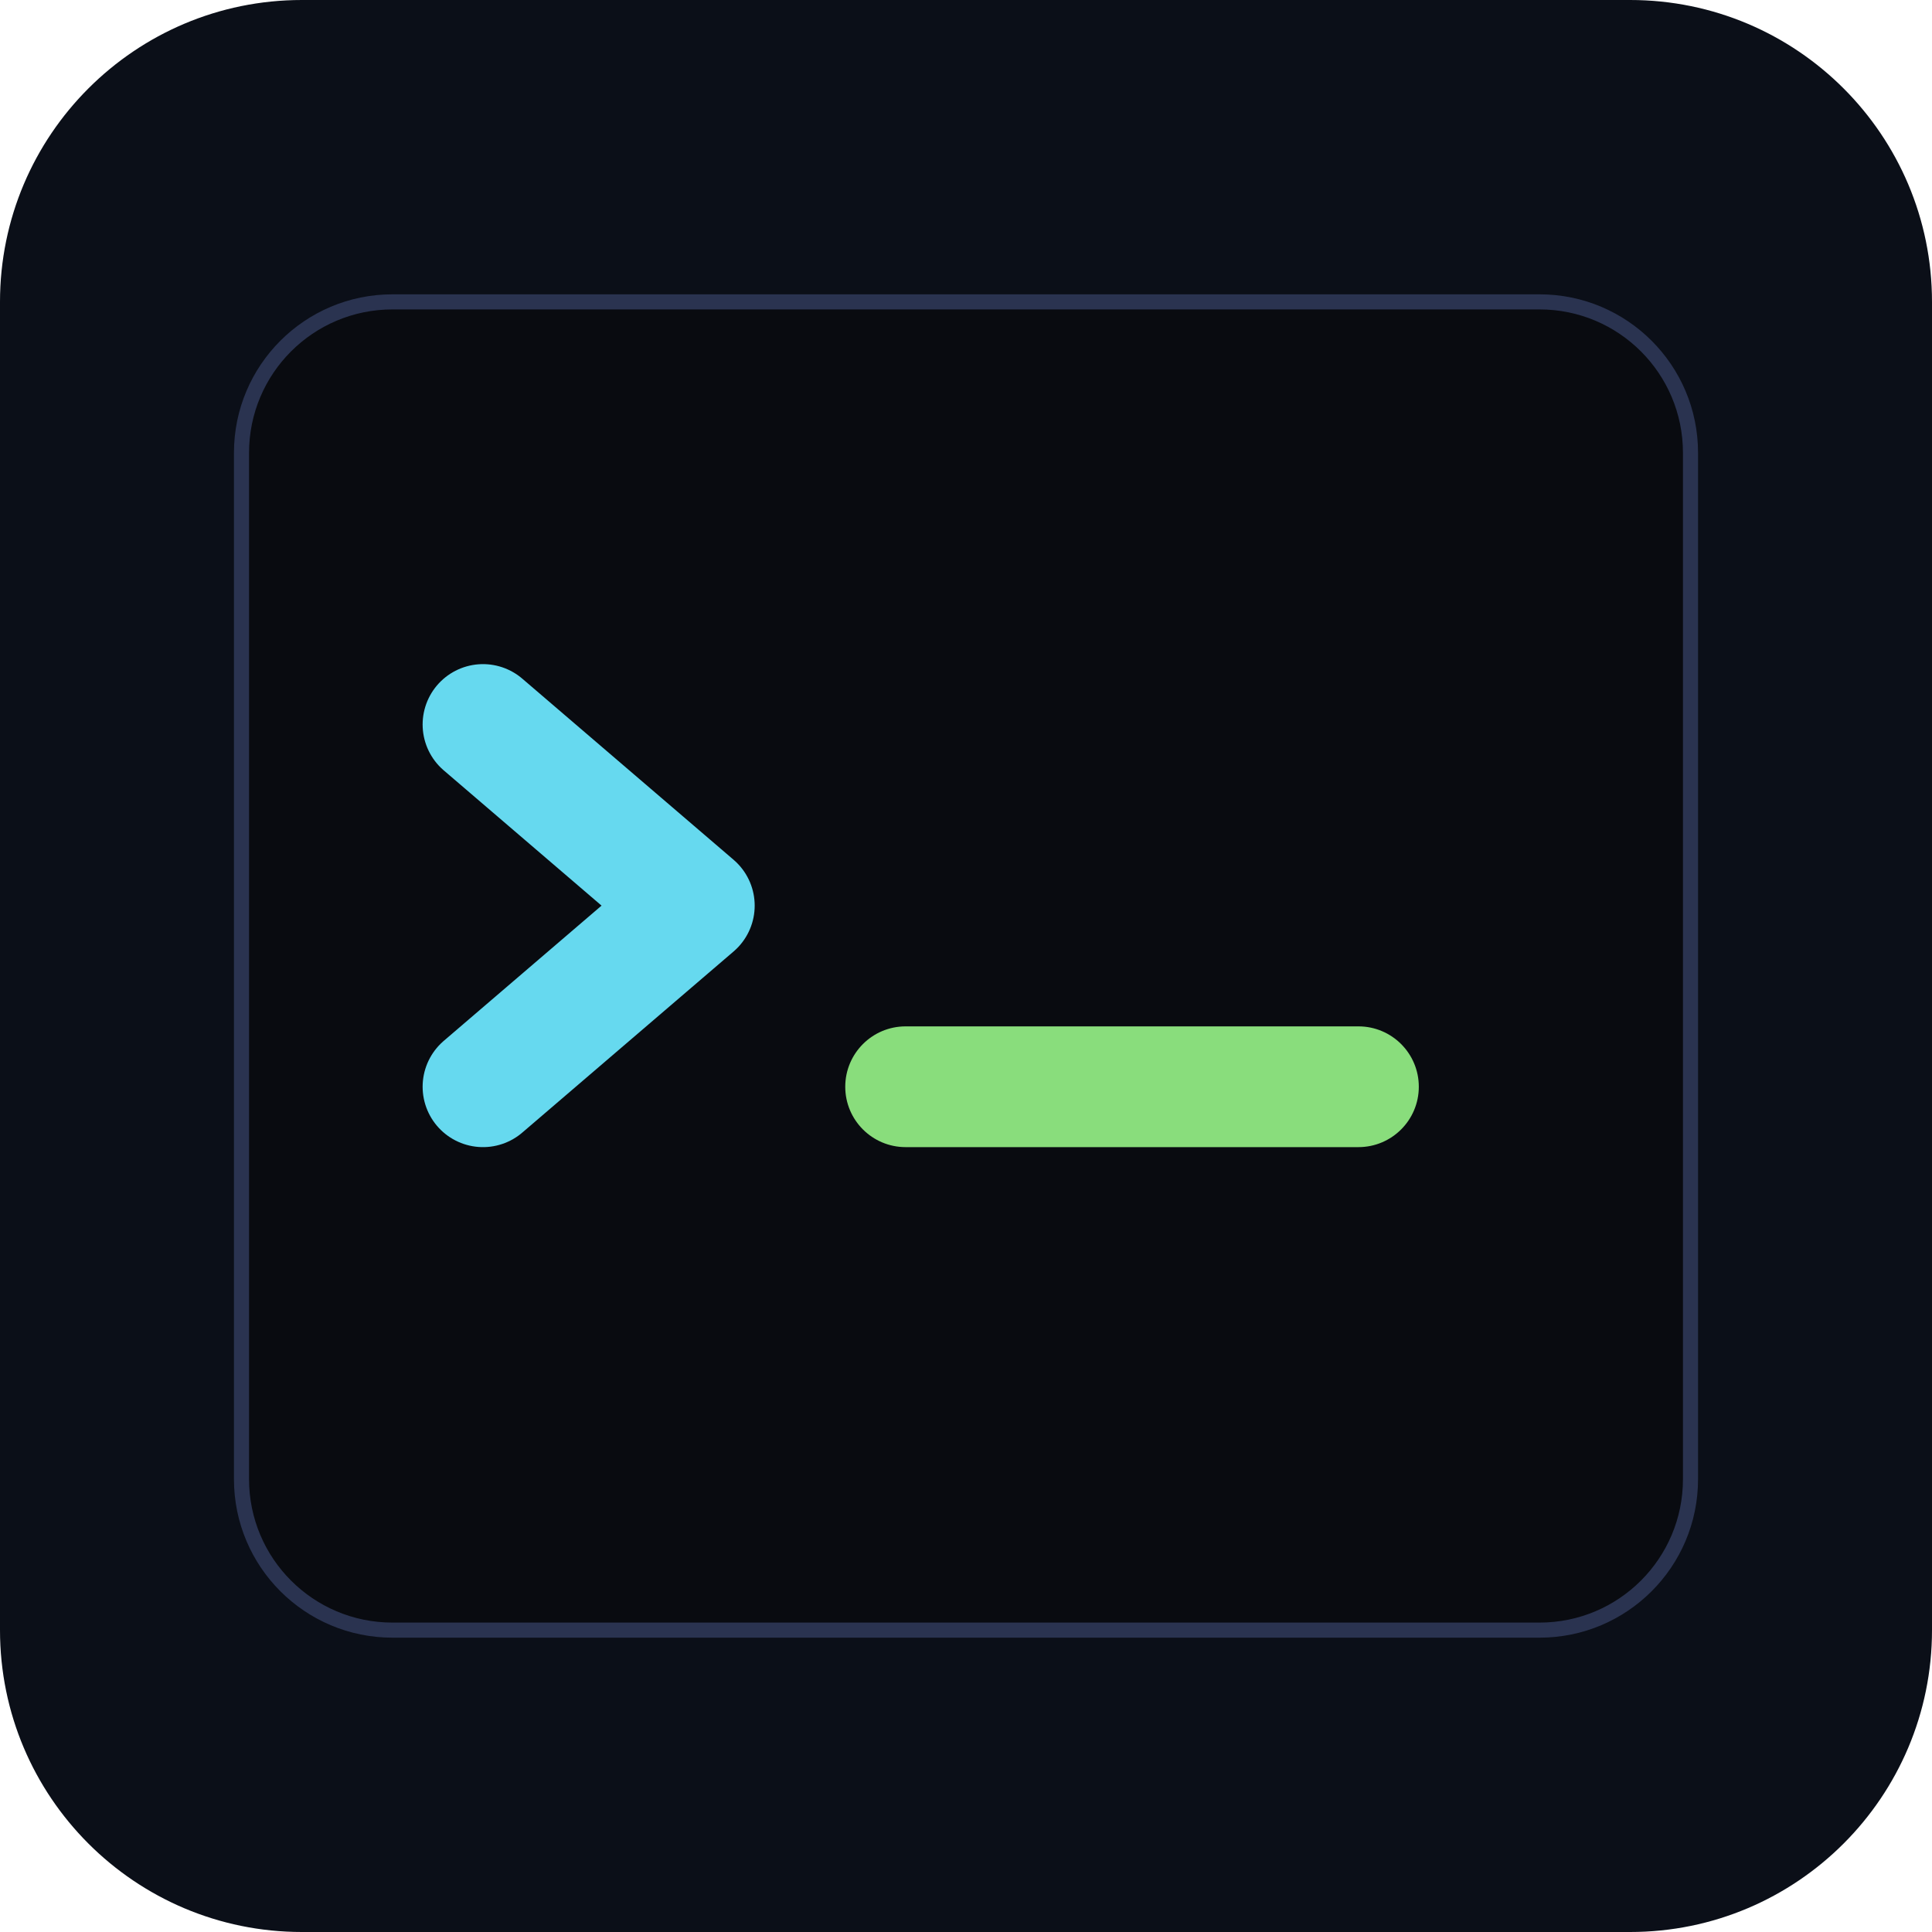
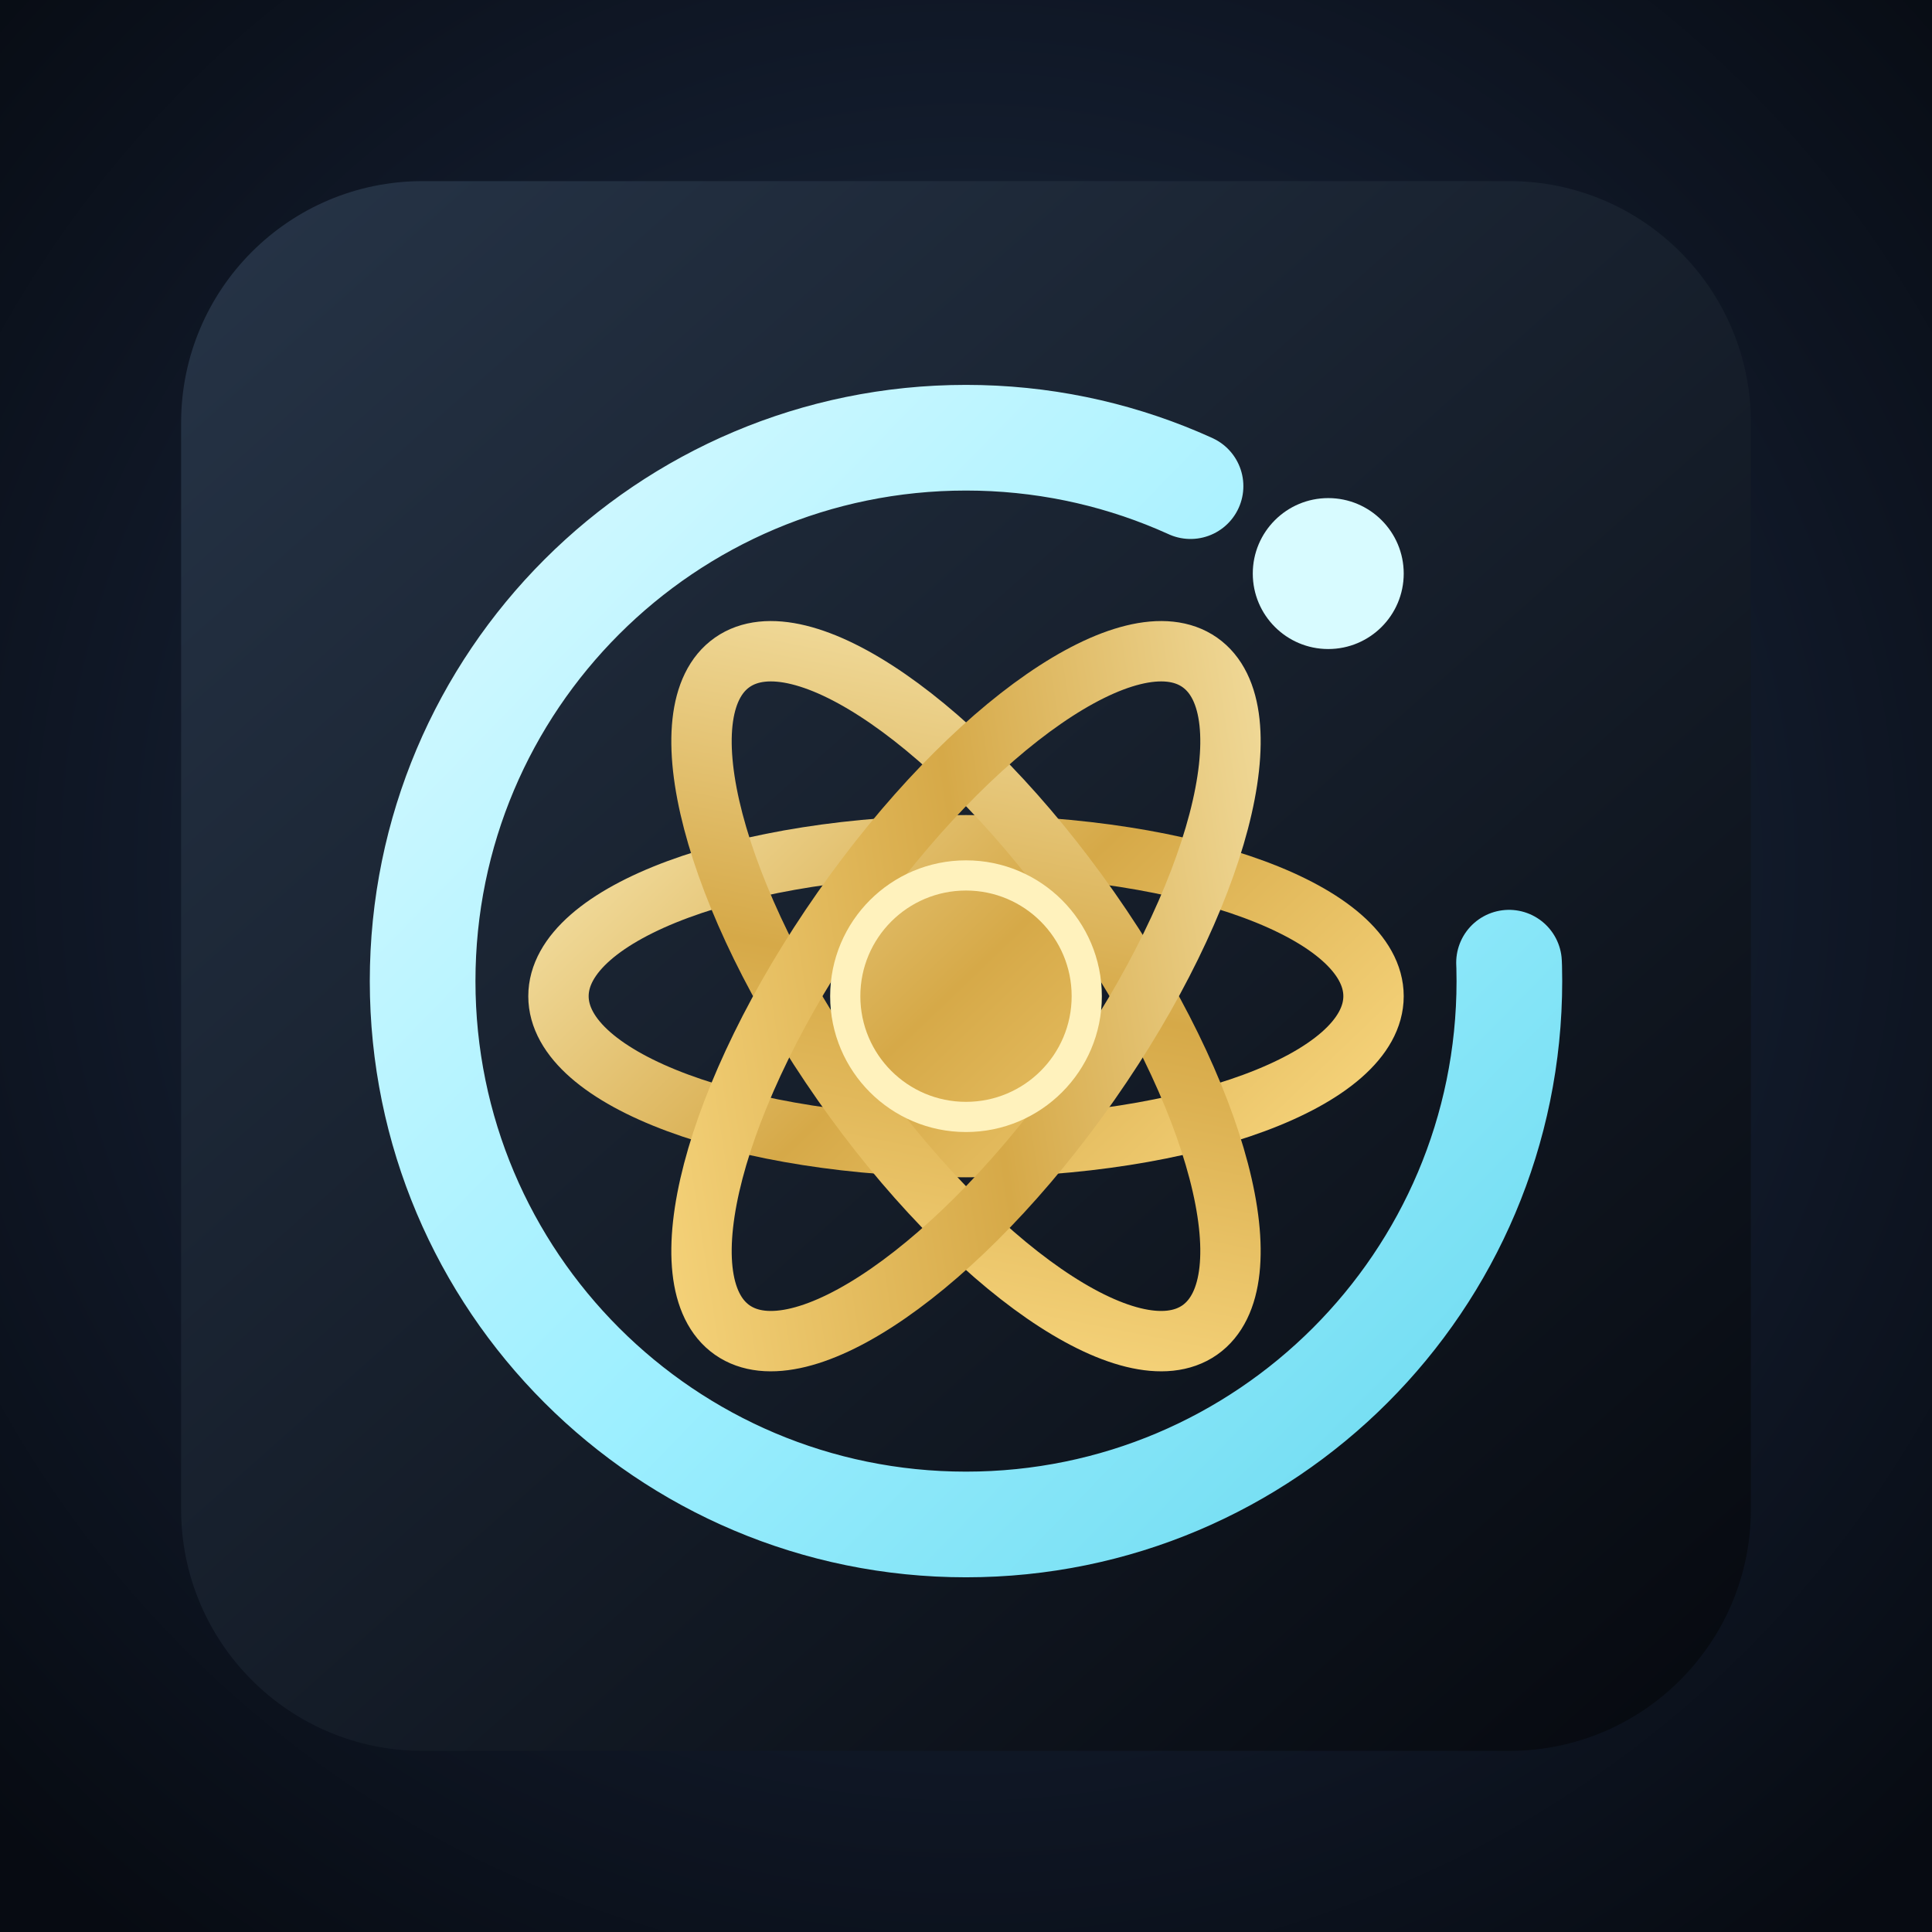
- <svg xmlns="http://www.w3.org/2000/svg" width="128" height="128" viewBox="0 0 128 128" fill="none">
-   <rect width="128" height="128" rx="20" fill="#0B0F18" />
-   <rect x="16" y="20" width="96" height="88" rx="10" fill="#090B10" stroke="#2A3350" />
-   <path d="M32 48L46 60L32 72" stroke="#66D9EF" stroke-width="8" stroke-linecap="round" stroke-linejoin="round" />
-   <rect x="56" y="68" width="38" height="8" rx="4" fill="#89DD7C" />
+ <svg xmlns="http://www.w3.org/2000/svg" width="128" height="128" viewBox="0 0 128 128" role="img" aria-label="Lya Cloud">
+   <defs>
+     <radialGradient id="bg" cx="50%" cy="45%" r="70%">
+       <stop offset="0" stop-color="#203247" />
+       <stop offset="0.62" stop-color="#101827" />
+       <stop offset="1" stop-color="#070b12" />
+     </radialGradient>
+     <linearGradient id="card" x1="16" y1="10" x2="112" y2="118" gradientUnits="userSpaceOnUse">
+       <stop stop-color="#263447" />
+       <stop offset="1" stop-color="#06090f" />
+     </linearGradient>
+     <linearGradient id="cyan" x1="24" y1="24" x2="104" y2="102" gradientUnits="userSpaceOnUse">
+       <stop stop-color="#e0fbff" />
+       <stop offset="0.55" stop-color="#9defff" />
+       <stop offset="1" stop-color="#67d8ee" />
+     </linearGradient>
+     <linearGradient id="gold" x1="42" y1="38" x2="88" y2="86" gradientUnits="userSpaceOnUse">
+       <stop stop-color="#fff5c7" />
+       <stop offset="0.52" stop-color="#d6a948" />
+       <stop offset="1" stop-color="#ffe08a" />
+     </linearGradient>
+   </defs>
+   <rect width="128" height="128" fill="url(#bg)" />
+   <rect x="12" y="12" width="104" height="104" rx="16" fill="url(#card)" />
+   <circle cx="64" cy="65" r="36" fill="none" stroke="url(#cyan)" stroke-width="7" stroke-linecap="round" stroke-dasharray="185 40" />
+   <circle cx="88" cy="38" r="5" fill="#d8fbff" />
+   <ellipse cx="64" cy="66" rx="27" ry="10" fill="none" stroke="url(#gold)" stroke-width="4" transform="rotate(0 64 66)" />
+   <ellipse cx="64" cy="66" rx="27" ry="10" fill="none" stroke="url(#gold)" stroke-width="4" transform="rotate(55 64 66)" />
+   <ellipse cx="64" cy="66" rx="27" ry="10" fill="none" stroke="url(#gold)" stroke-width="4" transform="rotate(125 64 66)" />
+   <circle cx="64" cy="66" r="8" fill="url(#gold)" stroke="#fff2bd" stroke-width="2" />
</svg>
